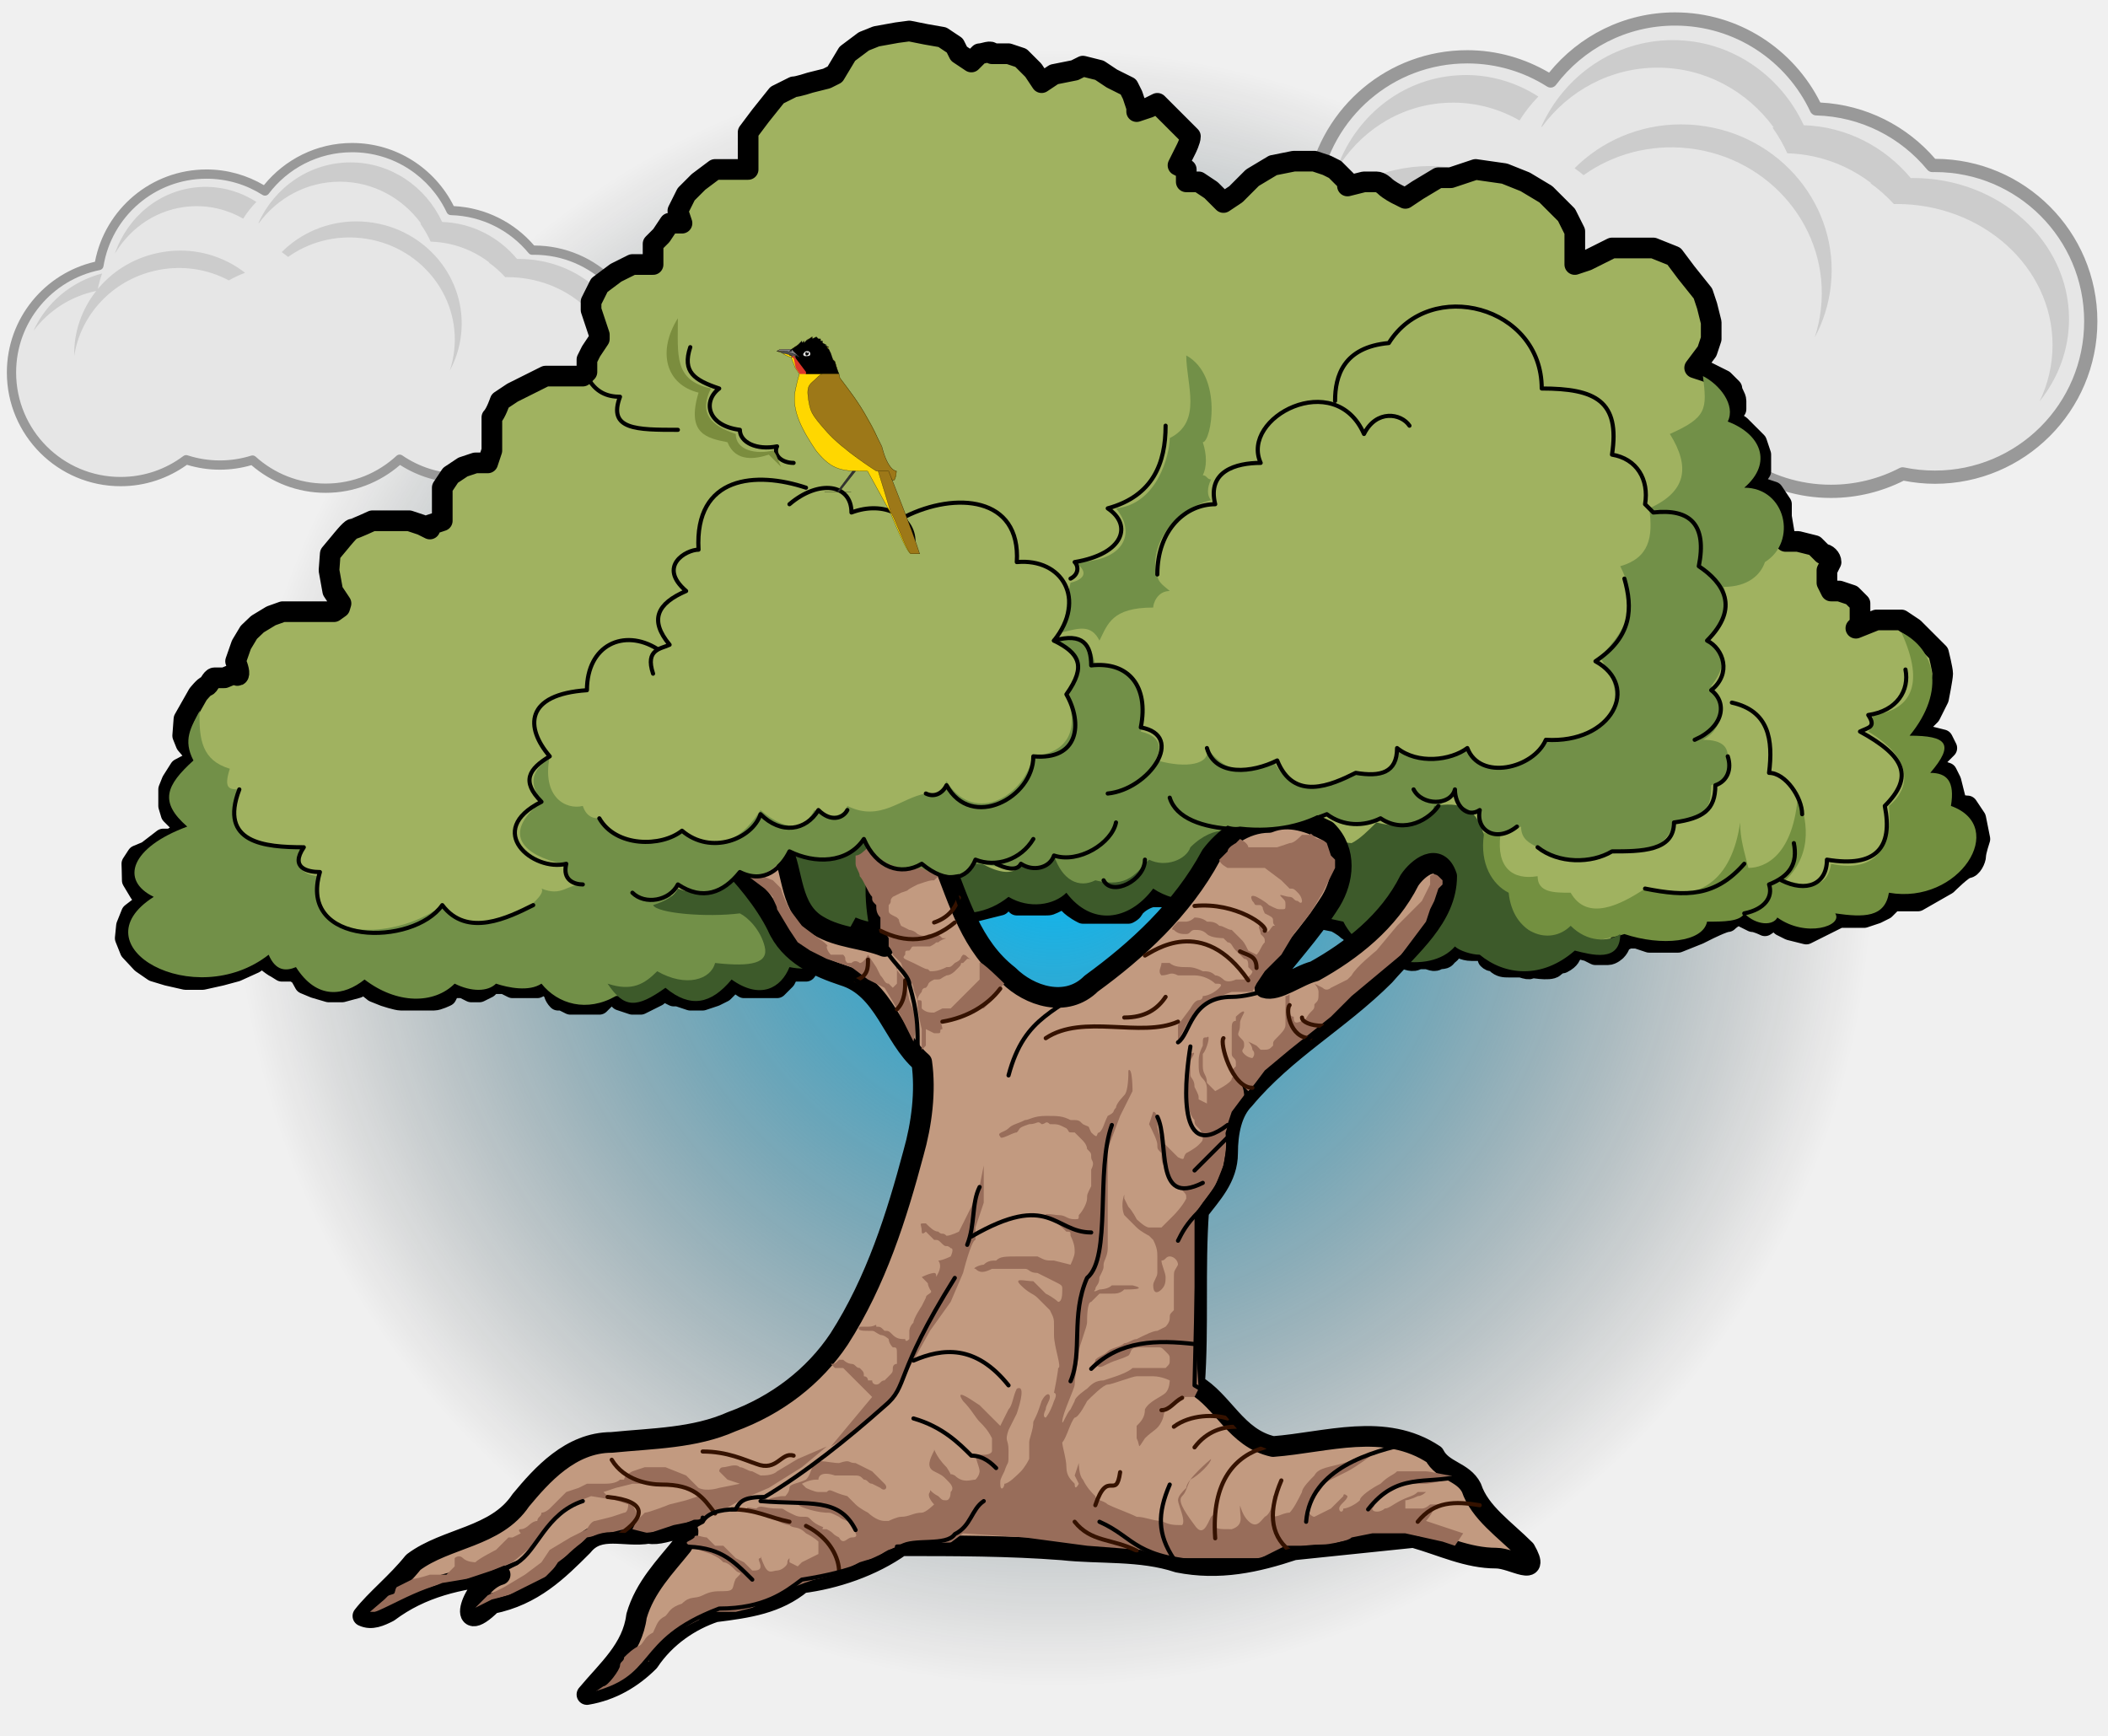
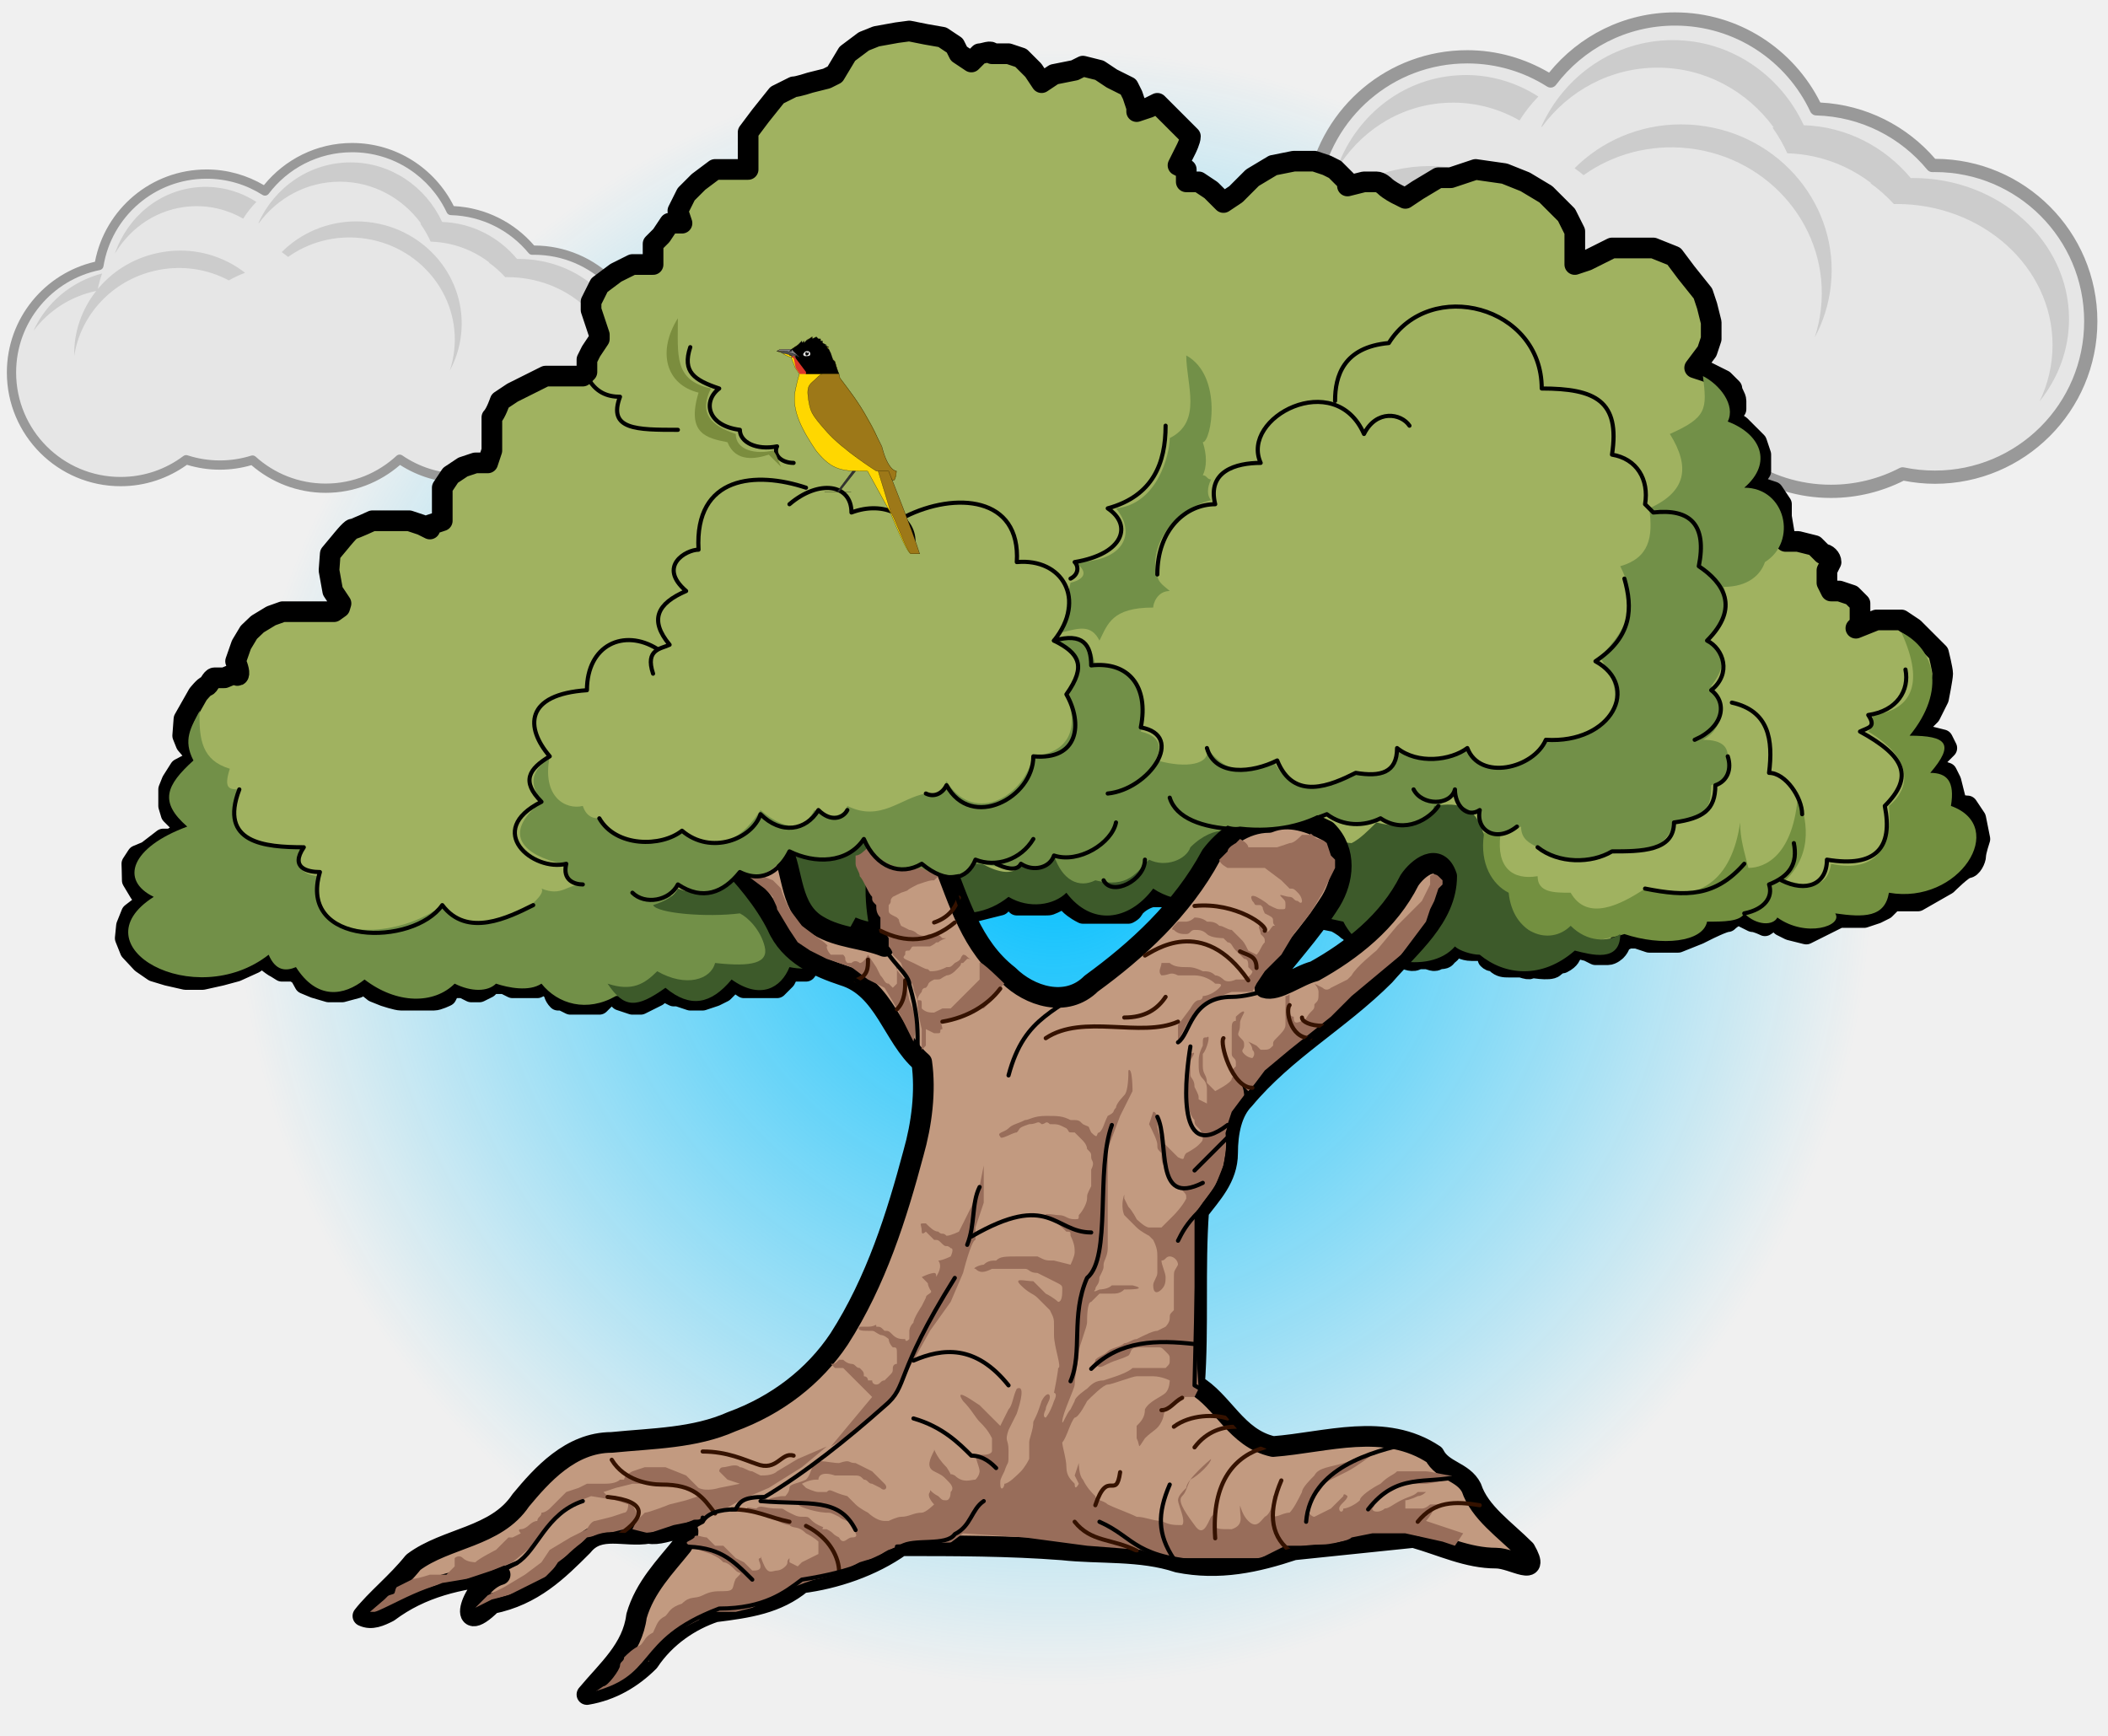
<svg xmlns="http://www.w3.org/2000/svg" xmlns:xlink="http://www.w3.org/1999/xlink" viewBox="-5 25 510 420">
  <style>
        path {
            stroke-linejoin: round;
            stroke-linecap: round;
            stroke-dasharray: none;
        }

        #treeTop {
             fill: #a0b260;
        }

        #trunk {
            fill: #c29a80;
        }
        @media screen and (max-width: 450px) {
            #sky {
                display: none;
            }
        }
        @media screen and (max-width: 400px) {
            #bird {
                display: none;
            }
        }
        @media screen and (max-width: 350px) {
            #barkDetails {
                display: none;
            }
        }
        @media screen and (max-width: 300px) {
            #leaves {
                display: none;
            }
        }
        @media screen and (max-width: 250px) {
            #branchesAndTrunkEffects {
                display: none;
            }
        }
        @media screen and (max-width: 200px) {
            #treeTopShadows {
                display: none;
            }
        }
        @media screen and (max-width: 150px) {
            #trunk {
                fill: #000;
            }
        }
        @media screen and (max-width: 100px) {
            #treeTop {
                fill: #000;
            }
        }
    </style>
  <radialGradient id="skye" cx="0.5" cy="0.5" r="1" fx="0.5" fy="0.45">
-     <stop stop-color="deepskyblue" offset="0" />
-     <stop stop-color="transparent" offset="0.4" />
-     <stop stop-color="transparent" offset="1" />
+     <stop stop-color="deepskyblue" offset="0" stop-opacity="1" />
+     <stop stop-color="deepskyblue" offset="0.4" stop-opacity="0" />
+     <stop stop-color="deepskyblue" offset="1" stop-opacity="0" />
  </radialGradient>
  <g id="sky">
    <rect width="500" height="500" fill="url(#skye)" />
    <g transform="translate(-150,-220) scale(0.4)" id="cloud">
      <path d="m 1375.673,624.001 c -30.735,0 -58.037,14.71 -75.25,37.469 -14.594,-9.268 -31.901,-14.625 -50.469,-14.625 -46.876,0 -85.768,34.216 -93.062,79.031 -43.073,8.707 -75.531,46.765 -75.531,92.406 0,52.073 42.24,94.281 94.312,94.281 21.236,0 40.832,-7.028 56.594,-18.875 9.168,2.973 18.936,4.594 29.094,4.594 9.833,0 19.338,-1.52 28.25,-4.312 16.72,15.104 38.881,24.312 63.188,24.312 24.68,0 47.163,-9.479 63.969,-25 15.139,10.36 33.459,16.406 53.188,16.406 15.658,0 30.411,-3.809 43.406,-10.562 6.274,1.315 12.773,2 19.438,2 52.072,0 94.281,-42.209 94.281,-94.281 0,-52.073 -42.209,-94.281 -94.281,-94.281 -0.511,0 -1.022,0.023 -1.531,0.031 -16.788,-20.342 -41.934,-33.528 -70.188,-34.281 -15.041,-32.094 -47.62,-54.312 -85.406,-54.312 z" fill="#e6e6e6" />
      <path d="m 1375.642,619.985 c -30.771,0 -58.169,14.271 -76.188,36.438 -14.565,-8.532 -31.45,-13.562 -49.531,-13.562 -47.894,0 -87.757,34.34 -96.437,79.75 -43.6,10.064 -76.125,49.079 -76.125,95.688 0,54.234 44.047,98.281 98.281,98.281 21.379,0 41.177,-6.893 57.312,-18.5 9.004,2.718 18.524,4.219 28.406,4.219 9.481,0 18.632,-1.397 27.312,-3.906 17.215,14.849 39.623,23.906 64.125,23.906 24.599,0 47.043,-9.142 64.281,-24.094 15.27,9.771 33.384,15.5 52.844,15.5 15.814,0 30.753,-3.79 44,-10.438 6.124,1.192 12.418,1.875 18.875,1.875 54.234,0 98.281,-44.047 98.281,-98.281 0,-54.171 -43.947,-98.179 -98.094,-98.281 -16.996,-19.749 -41.732,-32.652 -69.469,-34.063 -16.121,-32.276 -49.386,-54.531 -87.875,-54.531 z m 0,8 c 36.216,0 67.413,21.306 81.812,52.031 a 4,4 0 0 0 3.531,2.312 c 27.061,0.73 51.114,13.336 67.187,32.813 a 4,4 0 0 0 3.156,1.469 c 0.588,-0.009 1.078,-0.031 1.469,-0.031 49.911,0 90.281,40.37 90.281,90.281 0,49.911 -40.37,90.281 -90.281,90.281 -6.401,0 -12.648,-0.645 -18.656,-1.906 a 4,4 0 0 0 -2.656,0.344 c -12.438,6.46 -26.563,10.125 -41.563,10.125 -18.918,0 -36.434,-5.82 -50.937,-15.75 a 4,4 0 0 0 -4.969,0.375 c -16.101,14.874 -37.56,23.969 -61.219,23.969 -23.295,0 -44.485,-8.815 -60.5,-23.281 a 4,4 0 0 0 -3.875,-0.844 c -8.54,2.679 -17.63,4.125 -27.062,4.125 -9.739,0 -19.093,-1.557 -27.875,-4.406 a 4,4 0 0 0 -3.656,0.625 c -15.096,11.346 -33.835,18.062 -54.188,18.062 -49.911,0 -90.281,-40.37 -90.281,-90.281 0,-43.755 31.062,-80.174 72.312,-88.5 a 4,4 0 0 0 3.156,-3.25 c 6.985,-42.909 44.165,-75.687 89.094,-75.687 17.796,0 34.339,5.127 48.313,14 a 4,4 0 0 0 5.344,-0.969 c 16.486,-21.809 42.597,-35.906 72.062,-35.906 z" id="path5039" fill="#999" />
      <path d="m 1374.329,636.766 c -35.258,0 -65.632,21.442 -79.562,52.312 0.107,0.07 0.205,0.149 0.312,0.219 16.009,-21.79 41.405,-35.875 70,-35.875 28.683,0 54.152,14.184 70.156,36.094 -0.219,0.039 -0.438,0.084 -0.656,0.125 3.463,4.859 6.467,10.076 8.969,15.594 5.421,0.151 10.733,0.803 15.875,1.906 0.157,0.032 0.312,0.061 0.469,0.094 12.648,2.788 24.298,8.326 34.344,16 -0.134,0.034 -0.273,0.06 -0.406,0.094 5.196,3.728 9.935,7.974 14.156,12.594 0.51,-0.007 1.019,-0.031 1.531,-0.031 52.164,0 94.438,38.201 94.438,85.312 0,12.126 -2.794,23.649 -7.844,34.094 11.194,-14.02 17.812,-31.208 17.812,-49.812 0,-47.112 -42.273,-85.312 -94.437,-85.312 -0.426,0 -0.857,0.026 -1.281,0.031 -15.792,-18.911 -38.852,-31.105 -64.719,-31.969 -14.102,-30.408 -44.229,-51.469 -79.156,-51.469 z m -123.938,21.125 c -2.21,-0.036 -4.414,0.038 -6.656,0.188 -34.258,2.277 -62.254,25.821 -73.063,57.594 13.681,-23.059 37.392,-39.05 65.313,-40.906 16.436,-1.092 32.103,2.861 45.594,10.594 3.277,-5.24 7.114,-10.086 11.375,-14.469 -12.492,-8.032 -27.094,-12.748 -42.562,-13 z m 128.625,29.844 c -24.869,0.066 -47.757,10.099 -64.156,26.531 1.869,1.342 3.715,2.717 5.469,4.188 17.623,-12.541 39.981,-18.892 63.5,-16.25 49.606,5.573 85.433,49.041 80.031,97.125 -0.672,5.979 -1.932,11.774 -3.75,17.281 5.097,-9.403 8.458,-19.901 9.719,-31.125 5.402,-48.084 -30.425,-91.583 -80.031,-97.156 -3.62,-0.407 -7.229,-0.603 -10.781,-0.594 z m -151.938,25.219 c -6.932,0.005 -13.973,0.799 -21.031,2.438 -20.465,4.75 -37.743,15.896 -50.062,30.719 0.863,-4.601 2.119,-9.052 3.687,-13.375 -26.664,6.956 -48.436,25.436 -59.312,49.594 12.852,-17.277 31.994,-29.865 54.219,-34.5 -12.477,15.784 -19.475,35.483 -19,56 5.42,-34.771 32.129,-64.74 69.469,-73.406 22.698,-5.268 45.308,-1.736 64.094,8.312 4.414,-2.546 9.125,-4.739 14.031,-6.562 -15.57,-12.217 -35.298,-19.233 -56.094,-19.219 z" fill="#ccc" />
    </g>
    <use xlink:href="#cloud" transform="translate(-200, 40) scale(0.7)" />
  </g>
  <path id="treeTop" d="M193,256,190,260,186,260,185,262,183,264,180,264,177,264,175,264,172,262,171,264,170,265,168,266,165,267,162,267,159,266,158,266,156,265,155,265,154,266,152,267,150,268,148,268,145,267,144,266,142,266,140,268,138,268,135,268,133,268,131,267h-1c-1-1-1-2-1-2l-1-1-1-1-2,1h-2-2-2l-2-1h-1-2l-1,1-2,1h-2l-2-1h-1-2l-1,2s-2,1-3,1h-2-3-3c-1,0-4-1-4-1l-2.5-1-2.5-2-1.5,1-3.7,1h-3.3l-3.4-1-2.4-1-1.1-2-1.5-1h-2.9l-1.6-1c-0.2,0-1.5-1-1.5-1l-1-2-2.5,2-4.4,2-3.7,1-4.5,1h-4.1l-4.4-1-3.3-1-2.9-2-2.8-3-1.2-3,0.3-3,1.2-3,2.6-2,2.1-1-2.7-2s-1.8-3-1.8-3c0-1-0.1-4-0.1-4l1.3-2,2.4-1,3.9-3h1.9l3.1-2h0.5l-1.6-2-2-2-0.6-2v-4l0.8-2,1.9-3,1.9-1,2-1-0.7-2-1.7-2-0.8-2,0.3-4,1.7-3,1.7-3s1.6-2,2.1-2,1.2-2,1.9-2h2.4l2.4-1s1,1,1.1,0-0.8-3-0.8-3l1.4-4,1.8-3,2.1-2,3.3-2,2.8-1h2.3,2,1.8,2.5,2.6,1.2l1.4-1,0.3-1-2-3-0.9-5,0.3-4,2.5-3s2.4-3,2.9-3,4.8-2,4.8-2h4.9,4l3,1,2,1v-1l3-1v-4-4l2-3,3-2,3-1h3l1-3v-5-3c1-1,2-4,2-4l3-2,4-2,4-2h3,3,3l1-1v-3l1-2,2-3v-1l-1-3-1-3v-2l2-4,4-3,4-2h3,2v-3-2l2-2,2-3h3l-1-3,2-4,3-3,4-3h6,2v-3-6l3-4,4-5s4-2,4-2c1,0,4-1,4-1l4-1,2-1,3-5,4-3,3-1.2,5-0.9,3-0.4,4,0.8,4,0.7,3,2,1,2,3,2s2-2,2-2c1,0,3-1,3,0h4l3,1,3,3,2,3,3-2,5-1,2-1,4,1,3,2,4,2,1,2,1,3v1l3-1s2-1,2-1l3,3,3,3,2,2c0,1-1,3-1,3l-1,2-1,2,2,1v3h3l3,2,1,1,2,2,3-2,4-4,5-3,5-1h5l3,1,2,1,3,3v1l4-1h3c1,0,2,1,2,1,1,1,3,2,3,2l2,1,3-2,5-3h3l6-2,7,1,5,2,5,3,5,5,2,4v5,3l3-1,2-1,4-2h4,6l5,2,3,4,4,5,1,3,1,4v4l-1,3-3,4,3,1,4,2,2,2c0,1,1,2,1,3v2l-2,2,3,2,2,2,2,2,1,3v4l-2,3-1,1h3l3,1,2,3v3l1,6h3s4,1,4,1l2,2c1,0,2,1,2,2,0,0-1,2-1,2v3l1,2h2l3,1,2,2v3,2l-1,1,5-2h6s3,2,3,2l3,3,3,3s1,4,1,5-1,6-1,6l-2,4-3,3-2,2h4l4,1,1,2-2,2-1,3,3,1,1,2,1,4v1c1,1,3,1,3,1l2,3,1,5s-1,3-1,4-1,3-2,3-5,4-5,4l-7,4h-4-2l-2,2-2,1-3,1h-3-3l-2,1-2,1-4,2-4-1-2-1-1-2-3,2s-2-1-3-1l-2-1-1-1s-2,1-3,2c-1,0-5,2-5,2l-2,1-5,2h-4-3l-3-1h-2l-2,1s0,1-1,2c0,0-1,1-2,1h-3s-2-1-2-1c-1,0-2-1-3,0,0,0-1,1-1,1s0,1-2,2c-1,0-2,1-2,1-1,1-6,0-6,0s1,1-2,0h-3c-1,0-2,0-3-1s-1,0-2-1c0-1,0-2-2-2h-2c-2,0-3-1-4-1-1,1-1,2-2,2,0,1-1,1-2,1-1,1-2,0-3,0h-2c-1,1-3,0-3,0l-3-1h-2l-1-1c-1,0-3-2-3-2l-2-1c-2,0-2-2-3-2-1-1-3-2-3-2l-15-3h-6c-1-1-1-2-5-2-3,1-8,0-8,0h-4c-1,0-2,0-3-1h-3c-1,0-3,1-4,2-1,0,0,1-2,2h-5-3-3c-2-1-3-2-3-2l-2-2s0,1-1,1c-2,1-2,1-3,1h-4-3l-2-2-2,2-4,1-4,1h-4-7c-1,1-5,1-5,1l-4,1h-3-3l-1-1c-1,0-1-1-1,1,0,1,0,0-1,2s-2,2-3,3c-1,2-2,3-2,3z" stroke="#000" stroke-width="5" />
  <g id="treeTopShadows">
    <path fill="#739040" d="M353,226v7c0,1,1,3,2,4,1,2,3,3,4,5s1,4,2,6c3,1,5,3,7,4,3,0,5-1,7-1s3,1,5,2c3-1,5-1,8-2,9,3,19,2,20-3,4,0,8,0,9-2,3,3,7,3,8,1,7,5,16,2,14-1,7,1,12,1,13-5,17,3,29-16,15-21,1-6-1-8-5-8,6-7,4-9-5-9,9-11,6-21-2-25,6,13,2,19-7,20,0,2,0,3-1,4,10,6,11,13,5,18,1,12-5,16-14,14-1,7-7,5-11,4,7-7,5-15,3-21-1,15-8,18-12,18-1-4-2-7-2-11-2,14-10,20-23,16-6,4-14,8-18,1-4,0-8,0-8-4-6,1-10-2-9-10-2,0-3,0-5-1z" />
    <path fill="#729048" d="M43.3,197c-0.2,7,0.6,12,7.3,14-1.6,5,0,5,2.3,5-5.3,13,6.7,14,15.2,14-2.7,5,0.9,7,4.5,7-3.7,17,19.4,15,29.4,7,10,11,26-2,24-4,5,2,6-1,10-1s8,1,12,1c9,2,18,3,27,4,3,5,6,9,8,13-3,1-6,2-9,3-3,2-6,3-8,4-4,0-8-1-11-1-1,1-3,1-4,2-2,0-5,1-7,1-7,4-14,2-18-3-3,2-8,1-11,0-2,2-6,2-10,0-5,5-14,5-21.8-1-5,4-11.5,5-16.6-3-2.4,1-4.9,1-6.6-3-17.9,14-46.7-2-27.8-14-8.3-4-5.5-12,8.1-17-6.9-6-5.1-10,1.5-16-2.6-5-0.6-8,1.5-12z" />
    <path fill="#729048" d="M249,233,252,238,258,240,263,240l6-1s6-3,6-3c3-2,6-3,9-5,2-1,3-2,5-4,9-2,18-3,27-5,4,3,8,3,13,1,5,3,13,1,15-4,0,0,3-2,3-2,0,3,3,5,6,4,0,6,4,7,10,4,0,3,2,4,4,5,6,4,12,4,18,1,6,1,13,0,15-7,8-1,9-4,9-9,3-1,5-3,4-7,0-2-1-4-6-4,4-2,6-7,2-13,3-4,4-7-1-11,4-3,6-8,4-13,6,0,9-3,10-6,8-5,5-18-5-18,7-6,4-13-4-16,2-4-2-9-6-11,1,8,1,10-8,14,5,8,4,14-5,18,1,7,0,12-7,14,4,8,3,14-5,22,8,11,3,20-13,20-4,7-14,10-19,2-6,4-10,4-17,0,0,6-4,7-10,6-9,4-15,6-20-3-8,4-12,2-16-3,1,4-5,5-12,3l-11,3-8,10z" />
    <path fill="#3d5a2a" d="M142,263c6,2,9,0,12-3,7,4,13,2,14-2,9,1,13,0,12-4s-4-7-6-8c-8,1-20,0-21-2,3-1,5-2,6-4,8,3,13,0,15-4,7,3,10-2,12-5,7,3,15,3,18-3,4,7,9,8,14,6,6,4,11,4,13-1,3,2,9,5,11,1,5,3,7,0,8-2,2,6,6,8,10,6,8,2,10-2,13-5,4,2,9,0,10-3,3-3,6-4,8-4,11,1,21,2,31,3,2-1,4-3,6-5,8,2,13,0,14-4,6-1,10,0,12,7-1,7,2,12,6,14,1,10,10,13,15,8,4,4,9,4,12,2,0,7-7,5-11,4-8,7-17,6-23,1-2,0-5-1-6-2-6,7-22,4-27-6-9-2-19-4-28-6-5,1-12,2-18-2-6,8-15,9-21,1-3,3-9,4-14,1-5,4-11,5-19,3-6,2-11,5-18,2-4,7-6,14-16,12-2,5-7,8-14,3-5,6-10,7-16,2-7,5-10,5-14-1z" />
  </g>
  <path id="trunk" d="M82.8,416c3.1-4,8.2-8,12.2-13,8-6,20-6,26-15,5-6,12-14,22-14,10-1,20-1,29-5,11-4,20-11,26-20,9-14,14-30,18-45,2-7,3-15,2-22-7-6-9-18-19-21-6-2-13-5-16-12-3-6-8-12-13-17-2-1,5-1,7-4,4-1,6-3,7,2,3,6,2,15,9,19,5,3,11,3,16,5-2-7-3-15-1-22,5-4,12-6,15,1,4,10,7,21,16,28,5,5,14,8,20,2,11-8,22-18,29-31,3-4,8-8,14-8,5-2,10,0,14,2,5,5,4,12,1,17-5,8-11,14-16,21,3,1,8-3,12-4,9-5,18-12,23-22,2-3,7-7,9-1,0,10-9,17-15,24-11,11-24,18-34,30-3,3-4,8-4,13,0,6-4,10-7,14-1,14,0,28-1,42,7,4,10,13,19,15,13-1,27-6,39,2,2,4,7,4,9,8,2,6,8,10,13,15,4,7-3,2-7,2-7,0-13-3-20-5-10,1-19,2-29,3-9,3-18,5-28,3-9-3-19-2-28-3-13-1-26-1-39-1-7,5-16,8-24,9-6,5-13,6-21,7-6,2-12,6-16,12-4,4-9,7-15,8,5-6,11-11,12-19,2-7,7-12,11-17,5-8-4-2-8-3-6,1-12-2-16,3-6,6-12,12-22,14-9,9-5-5,2-7-10,1-19,3-27,9-2,1-4.1,2-6.2,1z" stroke="#000" stroke-width="5" />
  <g id="branchesAndTrunkEffects" fill="#986d5a">
    <path fill="#986d5a" d="M196,375,206,363,205,362,202,359,200,357,199,356,197,356l-1-1c1,0,1,0,2-1h1c1,1,2,1,2,1,1,0,1,1,2,1,1,1,1,1,1,2,1,0,1,1,1,1h1c0,1,1,1,1,1,1,0,1-1,2-1,0,0,1-1,1-1,1-1,1-1,1-2,0,0,0-1,1-1v-2c0-2,0-2-1-2-1-1-1-2-1-2s-1-1-2-1c-2-1-1-1-3-1-1,0-3,0-2-1h2c2,0,2-1,2,0,1,0,1,0,2,1,1,0,1,0,2,1s2,1,3,1c0,0,0,1,1,0v-2s0-1,1-2c0-1,2-4,2-4s1-2,1-2c0-1,2-1,1-2-1-2,0-1-1-2l-1-1c2-1,3-1,3-1,1,0,0,2,1,0s0-3,0-3c1,0,3-1,3-1s1-2,0-2c-1-1-1,0-2-1s-1-1-2-1l-2-2s-1,1-1,0c0-2-1-2,1-2,1,1,2,2,3,2,1,1,1,0,2,1,1,0,3-1,3-1l2-4,1-2,2-5,1-5v3,6l-2,6v3c-1,0-3,8-3,8l-3,7-5,7-5,9-5,9-9,7z" />
    <path d="M218,279,219,278,219,274,221,275h1c1,0,0-1,1-1,0-1-1-2,1-2s2-1,3-1c2,0,2,0,3-1,2-1,1-1,3-1,1-1,1-1,2-2s1-1,2-3c1-1,1-1,1-1s-6-6-6-5v1,3c-1,1-1,1-2,2s-1,1-2,2-3,3-3,3h-2c-2,1-2,1-2,1-1,0-2,0-3-1v-1c0-1,0-1-1-1,0-1,1-2,1-2s0-1,1-1c1-1,0-1,2-2,2,0,1,0,3-1,1,0,2-1,2-1l1-1c1-1,0-1,1-1l1-1h1c-1,0-1-1-2-1-1,1,0,1-2,2-1,1-1,1-2,1-2,1-3,1-4,1-1-1,0,0-2-1l-2-1c-2-1-3-1-2-2,0-1,0-1,1-1,1-1,0-1,2-1h3c2-1,1-1,2-1,1-1,3-1,1-1-1-1-1-1-3-1-1,0-1,1-3,0-1-1-2-1-2-1l-2-1c-1-2,0-1-1-2-2-1-2-1-2-2v-1c1-1,0-1,1-2l2-1c3-1,0,0,4-2,3-1,3-1,4-1l1-1c1-1,1-2,1-2l-1-2s-2-1-4-2c-2,0-2,2-4,1h-4s-2-1-3-1c-1-1-1-1-2-1-1,1-2,2-3,2v2c0,1,1,2,1,3,1,1,2,4,3,5,0,1,0,1,1,2,0,1,0,2,1,3v3c1,0,2,2,2,2v2c1,1,1,2,1,2l2,2,1,3s2,2,2,3,1,2,1,4,1,6,1,6v5z" />
    <path d="M216,277,217,272,215,267,214,262s-3-3-2-3v4l-1,1-1-1c-1,0-1-1-2-2,0,0-1-2-1-2l-2-3s-1,2-2,2c0,0-1-1-2,0h-1c-1-1,0-1-1-2h-3s-1-1-1-2c1,0-2-2-2-2l-4-3-3-4s-2-4-2-5l-2-2-5-2-1,1,4,3,2,2c0,1,1,2,1,3,0,0,3,5,3,5l2,3,3,2,4,2,6,2,4,3,4,2,3,5,2,4z" />
    <path d="M138,435,142,434,147,431s4-4,5-4c0-1,3-4,3-4l3-3,6-3s2-2,2-2h3,4l4-1,4-2,6-3s5-2,6-2c0,0,4-1,4-1l6-3s3-1,4-1c1-1,3-2,3-2l3-1h11l4-3,15,1,15,2,13,1,6,2h7,9,7l6-3h6,5c1-1,4-1,5-2,0,0,5-1,5-1h8l9,2,3,1,2-3-6-2s-3-1-3-1c1-1,2-3,2-3l3-1h-4s-1,1-2,1h-4v-2c1,0,3-1,3-1,1,0,2-1,2-1h-2c-1,1-2,1-4,2s-3,2-4,2c-1,1-3,1-3,0,1-1,0-1,1-2s2-1,3-2c1,0,3-2,4-2h5c1,0,5-1,5-1s2-1,1-1-5-1-6-1h-7c-1,1-2,1-4,3-2,1-5,3-5,4-1,1-3,2-4,2,0,1-1,1-1,0s2-2,2-3c0,0-1-1-1,0-1,1-2,2-3,3-2,1-4,2-4,2-1,0-2-2-2-2,1-1,2-3,3-4s1-2,3-3,2-1,4-2,6-4,6-4l-7,2c-3,1-6,1-7,3-1,1-3,3-3,4-1,2-2,4-3,5-2,0-4,2-4,0,0-1,1-5,0-4,0,0,0,4-2,5-1,1-2,3-4,1s-2-5-2-3,1,4-2,5c-3,0-4,0-4-1-1-1,1-4-1-2-1,2-2,5-4,2-3-4-4-6-3-7s1-2,2-4c2-1,5-4,5-5,0,0-6,5-6,7-1,1-2,2-2,3s2,5,1,6c-2,0-3,0-5-1-2,0-4-1-6-1-2-1-5-2-7-3-1-1-3-1-3-2-1-1-2-2-3-4-1-1-1-4-1-4l-1,3,1,2s-1,2-1,0c-1-1-2-2-2-4s-1-5-1-6c1-1,2-5,3-6,1,0,3-4,3-4,1-1,4-4,5-4s6-2,7-2h4c2,0,4,1,4,1s0,2-1,3-4,2-5,4c0,2-1,3-2,4v3c1,2,0,3,2,0,2-2,3-2,4-4s0-2,2-4c2-1,3-2,4-2h2l1-2-1-15v-14-13l2-3,3-4,2-5,1-6v-4s1-3,1-3l3-4s0-2-1-3c0-1-2-2-2-1s-4,3-4,3l-2-2c0-2-1-2-1-4v-3c1-1,2-5,1-4-1,0-1,0-1,2-1,2-1,3-1,4,0,2,0,3,1,4s1,2,1,3v3l-2-1c0-1,0-1-1-3,0-2-1-2-1-3v-3c0-1,2-3,0-2-1,1-1,4-1,5v3,4c1,2,1,3,2,4,0,1,0,1,1,2s1,2,1,2c0,1,0,1-1,2s-3,2-3,2c-1,1,0,2-2,1l-3-3-1-1c-1-3-1-3-1-4s0-3-1-3l-1,3c1,2,2,4,2,5s0,1,1,2c0,2,0,2,1,4,1,1,1,2,1,3,1,0,1,0,2,1,1,0,1,0,1,1,1,1,1,1,1,2-1,2-3,4-3,4l-2,2s-1,1-1,1h-3c-1,0-3-2-3-2s-1-2-2-3c0,0-1-2-1-2v-1c-1,3,0,5,0,5l1,1,2,2c1,1,3,2,3,2l1,1c1,2,1,3,1,4v4c0,1-1,2-1,3,0,2,1,2,2,1s1-2,1-3-1-3-1-4c1,0,1-1,2-1s2,1,2,2c-1,2-1,1-1,4v7c-1,1-1,1-1,2s-1,2-1,2l-2,1c-1,0-3,1-5,2-1,0-2,1-3,1-1,1-3,1-4,2s-2,1-3,2c0,1-1,1,0,1,1,1,1,1,3,0s3-1,5-2c1-1,0-2,3-2h4c1,0,1,0,2,1s1,1,1,2,0,1-1,2h-4-4c-1,1-4,2-4,2l-3,1c-2,0-3,1-4,2,0,0-3,2-3,3l-1,2c-1,1-2,4-2,3,0-2,3-8,3-9,0-2,1-6,1-8,0-1,2-6,2-7s0-5,1-5c1-1,1-1,2-2h3c1,0,2,0,3-1,1,0,6,0,2-1h-5c-1,1-3,1-3,1s-2,1-1,0c0-1,1-1,1-3,1-2,1-2,1-3s1-2,1-4v-3-4-12-5l3-8,3-6s0-6-1-5c0,1,0,5-1,6,0,0-2,2-2,3-1,1,0,1-2,2-1,2-1,3-2,4-1,0,0,2-2,0-1-2,0-1-2-2-1-1-1-1-3-1-2-1-3-1-6-1s-4,1-5,1c-2,1-3,1-4,2s-3,1-2,2c0,1,3-1,4-1,1-1,0-1,3-2,2,0,2-1,3,0,1,0,1-1,2,0,2,0,2,0,4,1,1,1,0,1,2,1l2,2s1,1,1,2c1,1,1,1,1,2s1,1,0,3v4c-1,2-1,2-1,3s-1,3-2,4c0,1,0,1-1,1-2,0-2-1-4-1-1,0-5-1-2,1,2,1,3,2,4,3,1,0,1,0,1,1,1,2,1,3,1,4s-1,3-1,3l-4-1c-2,0-2,0-4-1h-4c-4,0-5,0-6,1-1,0-2,0-3,1-1,0-3,1-2,1,1,1,2,1,4,0h5,3c1,0,1,1,3,1,2,1,2,1,4,2s2,1,2,2,0,3-1,3c0,0-1-1-3-2l-3-3c-2,0-5-1-3,1s3,2,4,3l3,3c1,2,1,2,1,4v2c0,3,2,8,1,8,0,1-1,6-1,6s1,0,0,2c-1,3-2,4-2,4s-1,0,0-2c0-1,1-2,1-3s-1-1-2,1c-1,3-1,3-2,5,0,2-1,4-1,5v4c-1,2-2,3-2,3-1,1-3,3-4,3,0,1-1,2-1,0,0-1,0-1,1-3,1-3,1-1,1-5,0-3-1-2,0-5,1-2,1-2,2-4,1-3,2-7,0-6-1,2-1,4-2,5-1,2-2,4-2,4l-2-2-3-3c-3-2-6-4-4-1,2,2,3,4,4,5s2,2,3,4v3c0,1-2,1-2,1h-2c0,1,1,3,1,4,0,0,0,1-1,2-1,0-3,1-5-1-2-1,0,1-2-2-3-3-3-5-3-4-1,2-2,4,0,5s2,1,3,2,2,2,1,3c0,2-1,2-1,2-1,0-1,0-2-1-2-1-2-2-2-1-1,1,1,3,1,3s-2,2-3,2c-2,0-3,1-5,1-1,0-3,1-3,1h-1c-2,0-4-2-4-2s-2-1-3-2l-2-2c-4-1-4-2-5-1h-2c-1,0-3-1-3-1l-1-1c2-1,3-1,4-1,0-1,1-2,4-1h4c2,0,2,0,3,1,1,0,1,1,2,1,2,1,2,1,2,1,1,1,2,0,1-1l-3-3c-2-1-2-1-4-2-2,0-1-1-4,0-2,0-5-1-6,0-1,2-1,3-2,4-2,1-4,1-4,2s-1,2-1,2h-1s-6,1-1,1l5,1c1,0-1,0,2,1s5,1,5,1c1,0,1,0,3,1,1,1,3,1,3,2,1,2,2,3,0,3-1,0-2,2-3,0-2-1-1-1-3-2h-1c0-1,1,0-1-1s-2-2-3-2c-2,0-2,0-4-1s-1-1-3-1c-3,0-4-1-5,0-1,0-4-1-1,1,3,1,3,0,4,1,2,1,4,2,5,2,1,1,2,0,4,2,2,1,3,2,3,2v3l-4,2-1,1-2-1v-1c-1,1,0,1-1,2s-2,1-2,1c-1,0-2,1-3-1s-1-3-1-2c-1,0,0,1,0,2s-1,1-2,1l-2-2-2-1-3-3h-2l-2-2c-1,0-3-1-3,0-1,1-3,1-1,2s2,1,5,2c2,1,2,1,3,2,1,0,2,1,3,2s2,0,0,2c-1,2,0,3-3,3-2,0-3,0-5,1s-3,0-5,2c-3,1-3,2-4,3-2,1-2,2-3,4-2,1-2,2-3,3-2,1-3,2-4,3,0,1-1,1-1,2s-3,5-4,5c0,0-3,2-3,2z" />
    <path d="M84.5,415,88,412,91,409s4-2,4-2c1,0,4-1,4-1h4s2-2,2-2v-2s1-1,2,0,3,1,3,1c1-1,5-3,5-3l3-3h1l2-1s-1-1,0-1,2-1,2-1,1-1,2-1c0-1,1-1,1-2,1,0,2-1,2-1,1-1,2-2,2-2l1-1,1-1,3-1,2-1h2,2c1,0,3,0,4-1h1c0-1,2-2,2-2l3-1h5l5,2,3,3c2,1,5,0,5,0l5-1-3-1-2-2s0-1,1-1,3-1,4,0c1,0,2,1,3,1l2,1c1,0,3,0,4-1,0,0,5-3,5-3l7-3-6,5-8,5-7,3-5,3-6,2-5,1-6,2-4-1,1-2s2-2,2-2c1,0,6-2,6-2l4-1,3-1-2-1-4-2h-5-5l-4,1-3,1,1,1h2l4,2,1,2v2l-3,2-4,1-5,1-3,3-4,3-2,3-4,2-6,3-4,1-4,2,3-3,4-2,5-3,4-3,2-3,5-3,4-2s1-2,2-2c0,0,4-1,4-1l3-1c1,0,1-2,1-2l-3-1-6-1-5,2-4,4-4,5-6,5-5,2-6,2-6,1-5,2-4,2-6,3z" />
    <path d="M297,289,295,287,294,286,293,284l1-1v-1c0-1-1-1-1-2v-2-2-2c0-1,0-2,1-2v-1s2-2,2-1c-1,2-1,2-1,3,0,2-1,2,0,3s1,1,1,2-1,1,0,2,2,1,2,1,1-1,0-2c0-1-1-2-1-2l2,1,1,1c2,0,2,0,3-1,0-1,0-1,1-2s2-2,2-3v-2-3-2c1,0,1-1,1,0v3c0,1,0,2,1,2,0,1,0,2,2,1,1,0,1-1,2-2s1-1,1-2c1-1,1-1,1-3,0-1-1-2-1-2l2,1c1,1,2,0,2,0l4-2,1-1c1-2,6-6,6-6l5-6,6-6,2-4v-2c1-1,2,0,2,0l1,1v1l-1,1-1,3-1,2-1,3-3,4-3,4-6,5-6,5-5,5-5,4-5,4-6,5-3,4z" />
    <path d="M280,277,282,273s2-3,2-3c1,0,3-2,3-2,0-1,6-3,6-3h5l1-2,2-3,4-4,3-5,4-5,3-5,2-4,1-2v-2l-1-1-1-3s-1-1-2-1-2-2-2-1h-2c-1,1-2,2-3,2,0,0-3,1-3,1h-3-4c0-1-2-2-2-2l-1,1s-2,1-2,2l-1,1-1,1c0,1,2,2,2,2h4,5s4,3,4,3l2,2c1,0,1,0,2,1s1,2,1,2,0,1-1,0c-1,0-1-1-2-1s-3-1-2,0,1,1,1,2,0,1-1,1-1,0-3-1c-1-1-3-2-3-2s-2-1-1,1c1,1,0,1,2,1,1,1,0,0,1,2,2,1,2,1,2,2s1,1,0,1c-1,1-1,2-2,1l-1-1c-1,0,0,1,0,2,1,1,1,1,1,2-1,1-1,2-2,3l-2-1c-1-2-1-2-2-3l-2-2c-1,0-2-1-3-1-1-1-2-1-3-1,0,0-1-1-3-1-1,1-2,1-2,1h-2c-1,1-2,2-1,2,1,1,2,1,3,1s1-1,2-1,2,0,3,1,4,1,4,1l1,1c1,0,1,1,2,2l2,2c1,0,1,1,1,2l1,1c0,1-2,2-2,2h-2s-2,1-3,0c0,0-1-1-2-1-1-1-2-1-3-1-2-1-3-1-4-1s-3,0-4-1h-2c0,1-1,2,0,3,2,0,2-1,4,0h4c2,0,4,1,5,2,1,0,2,0,1,1-2,2-4,2-4,2,0,1-1,1-1,1-1,0-2,2-2,2l-3,4v2z" />
  </g>
  <g id="barkDetails" fill="none" transform="translate(-13,-42.8)" stroke="#351200">
    <path d="M221,293c6,3,12,3,18-2" stroke-width="1" />
    <path d="M314,293c1-1-7-7-17-6" stroke-width="1" />
    <path d="M198,281c8,17,16,11,24,17" stroke="#000" />
    <path d="M215,305c3-1,3-3,3-5" stroke-width="1" />
    <path d="M186,278c7,7,11,17,14,20,4,4,12,4,18,9s8,14,12,17" stroke="#000" />
    <path d="M225,312c2-2,2-5,2-7" stroke-width="1" />
    <path d="M220,292c1,7,8,11,8,14,2,7,2,10,2,14,0,5,2,10,1,12-1,16-2,17-5,25-2,7-5,15-8,22-3,9-9,16-15,23-6,5-13,8-21,10-6,3-12,4-18,4-5,0-12,2-15,2-10,4-14,14-20,17-9,8-23,6-26,18-6.7,2-7.5,4-7,6,4,0,13-7,22-8,6-1,10-3,15-5" stroke="#000" />
    <path d="M155,430c10,1,9,5,3,9" stroke-width="1" />
    <path d="M149,431c-9,3-11,12-16,15-4,2-8,4-9,6-2,2-3,5-2,7,4-5,12-4,18-9,6-6,10-11,16-11,11,1,15-1,20-3,1,0,2,0,2-1" stroke="#000" />
    <path d="M156,421c3,5,9,6,12,6,8,0,10,3,13,7" stroke-width="1" />
    <path d="M185,433c6,0,9,2,14,3" stroke-width="1" />
    <path d="M203,437c6,3,8,8,8,11" stroke-width="1" />
    <path d="M239,377c-15,24-11,26-17,31-9,8-19,16-29,22-5,0-6,1-7,3-4,0-7,1-8,3-4,2-5,4-5,6-20,21-4,18-23,36,18-4,11-13,32-21,11,0,16-4,20-7,13-2,18-5,24-8,3-2,11,0,13-3,4-2,4-6,7-8" stroke="#000" />
    <path d="M234,291c3-1,5-3,6-6" stroke-width="1" />
    <path d="M239,283c3,11,9,18,15,23,5,3,9,4,13,3" stroke="#000" />
    <path d="M252,328c4-15,12-15,22-24,8-6,16-13,22-20" stroke="#000" />
    <path d="M293,320c3-2,3-11,13-11,11,0,34-13,40-23" stroke="#000" />
    <path d="M323,314c0,1,2,2,5,2" stroke-width="1" />
    <path d="M320,311c-1,1,0,8,5,8" stroke-width="1" />
    <path d="M358,286c-21,28-29,28-43,41-6,7-8,8-10,15,1,10-4,15-7,19-3,3-4,5-5,7" stroke="#000" />
    <path d="M302,440c-1-14,5-20,12-22" stroke-width="1" />
    <path d="M292,413c4-3,10-3,13-2" stroke-width="1" />
    <path d="M320,443c-5-4-5-10-2-17" stroke-width="1" />
    <path d="M297,418c3-4,7-5,10-5" stroke-width="1" />
    <path d="M283,443c-6-3-11-2-15-7" stroke-width="1" />
    <path d="M298,361,297,403c9,5,9,12,18,15,9-1,17-3,25-3,8,1,14,4,17,8,2,2,5,1,6,3,8,17,15,13,15,21-5-4-10,1-27-7-13-1-19,2-23,2-11,0-13,5-26,4-20-1-19-6-28-10" stroke="#000" />
    <path d="M225,442c39-2,44,2,62,2" stroke="#000" />
    <path d="M312,308c8-8,15-17,19-25" stroke="#000" />
    <path d="M267,402c3-7,0-16,4-25,6-5,2-26,6-37" stroke="#000" />
    <path d="M324,436c1-13,16-17,25-19" stroke="#000" />
    <path d="M339,433c7-9,14-6,22-8" stroke="#000" />
    <path d="M272,399c7-7,16-7,25-6" stroke="#000" />
    <path d="M192,431c12,1,19-1,23,7" stroke="#000" />
    <path d="M173,442c9,0,12,3,17,8" stroke="#000" />
    <path d="M229,397c7-3,15-4,23,6" stroke="#000" />
    <path d="M292,445c-4-6-4-11-1-18" stroke="#000" />
    <path d="M229,411c7,2,11,6,14,9,3,0,5,2,6,3" stroke="#000" />
    <path d="M245,355c-2,4-1,9-3,14" stroke="#000" />
    <path d="M243,367c19-11,20-1,29-1" stroke="#000" />
    <path d="M288,338c3,6-1,22,11,16" stroke="#000" />
    <path d="M297,351,305,343" stroke="#000" />
    <path d="M296,321c-1,6-4,29,9,19" stroke="#000" />
    <path d="M178,419c6,0,10,2,13,3,5,2,6-3,9-2" stroke-width="1" />
    <path d="M273,432c3-9,5-1,6-8" stroke-width="1" />
    <path d="M351,436c4-5,9-5,15-4" stroke-width="1" />
    <path d="M236,315c6-1,11-4,14-8" stroke-width="1" />
    <path d="M261,319c9-6,23,0,32-4" stroke-width="1" />
    <path d="M280,314c5,0,8-2,10-5" stroke-width="1" />
    <path d="M308,298c2,1,4,1,4,4" stroke-width="1" />
    <path d="M285,299c2-1,14-10,25,6" stroke-width="1" />
    <path d="M304,319c-1,1,2,12,7,12" stroke-width="1" />
    <path d="M289,409c2,0,3-2,5-3" stroke-width="1" />
  </g>
  <g id="leaves">
    <path fill="#729048" d="M128,208c-3,3-6,5-2,11-10,8-4,13,5,15,1,3,3,5,6,6,2,3,7,5,11,1,4,3,8,2,11-2,6,3,11,2,15-3,5,2,8,0,12-5,9,3,13,2,18-3,3,6,9,8,14,7,3,2,10,3,13-1,3,0,9,2,11,0,2,2,6,1,8-2,7,1,12-2,15-8,2-8,18-19,6-22,2-7,1-15-11-16-1-6-4-8-10-6,5,3,8,7,3,13,3,8,1,14-8,15-3,11-15,16-21,6-1,2-2,4-5,3-6,1-11,7-19,3-1,3-5,3-8,1-2,4-6,6-13,0-4,6-9,11-19,5-3,3-15,6-20-3-1,0-3,0-4-3-4,1-10-2-8-12z" />
    <path d="M52.9,216c-5,13,6.1,14,15.6,14-3.4,5,0.9,6,3.9,6-5.5,18,22.6,18,29.6,8,6,8,16,3,22,0" stroke="#000" fill="none" />
    <path d="M136,239c-2,0-5-1-4-5-8,2-20-8-6-15-5-5-3-8,2-11-6-7-6-15,9-16,0-11,9-15,17-10" stroke="#000" fill="none" />
    <path d="M153,188c-2-6,2-6,4-7-5-6-3-10,4-13-7-6,0-10,3-10-1-18,14-19,26-15" stroke="#000" fill="none" />
    <path d="M186,147c7-6,15-5,15,2,8-3,15,1,15,7" stroke="#000" fill="none" />
    <path fill="#729048" d="M252,178c1-4,1-8,2-12,4-1,4-3,1-5,12,0,15-7,10-13,10-1,13-13,13-17,8-4,4-13,4-20,9,5,6,21,4,21,1,3,1,6,0,8,1,0,1,1,2,1-1,2-1,4,0,5-11,3-15,13-13,18,0,2,2,3,3,4-3,0-4,3-4,4-10,0-11,4-13,8-2-4-5-3-9-2z" />
    <path d="M214,150c12-6,28-5,27,11,11-1,17,9,9,19,7-2,9,1,9,6,9-1,14,5,12,15,11,2,2,15-8,16" stroke="#000" fill="none" />
    <path d="M148,241c3,3,9,2,11-2,6,4,11,2,15-3,6,3,10-1,12-5,6,3,14,3,18-3,3,7,9,9,14,6,6,5,11,4,13-1,5,2,11,0,14-5" stroke="#000" fill="none" />
    <path d="M236,234c2,1,5,2,6,0,3,2,7,1,8-2,6,2,14-3,15-8" stroke="#000" fill="none" />
    <path d="M140,223c4,7,15,7,20,3,7,6,17,2,19-4,5,5,11,4,14-1,3,3,6,2,7,0" stroke="#000" fill="none" />
    <path d="M219,217c2,1,4,0,5-2,6,11,21,3,21-7,11,1,12-8,8-15,5-7,3-10-3-13" stroke="#000" fill="none" />
    <path d="M262,238c2,4,10,0,10-5" stroke="#000" fill="none" />
    <path d="M278,218c3,10,26,9,38,4,4,3,9,3,13,1,6,4,12,0,14-3" stroke="#000" fill="none" />
    <path d="M337,216c2,4,9,4,10,0,0,4,3,7,6,5-1,5,4,8,9,4" stroke="#000" fill="none" />
    <path d="M367,230c5,4,13,4,18,1,7,0,15,0,15-7,7-1,10-3,10-9,3-1,4-4,3-7" stroke="#000" fill="none" />
    <path d="M393,240c10,2,17,2,24-6" stroke="#000" fill="none" />
    <path d="M417,246c5-1,7-4,6-7,5-2,7-5,6-10" stroke="#000" fill="none" />
    <path d="M414,195c9,2,10,9,9,17,4,0,8,6,8,10" stroke="#000" fill="none" />
    <path d="M426,238c6,3,11,1,11-5,12,2,16-3,14-13,7-7,5-12-6-18,2-1,4-1,2-4,7-1,10-6,9-11" stroke="#000" fill="none" />
    <path d="M287,206c2,7,11,6,17,3,4,10,13,6,19,3,6,1,10,0,10-6,5,4,13,3,17,0,3,8,16,5,19-2,16,1,23-13,12-19,9-6,9-13,7-20" stroke="#000" fill="none" />
    <path d="M405,204c7-3,8-9,4-12,5-4,3-10-1-12,8-8,4-14-2-18,2-10-2-14-11-13l-2-2c1-6-2-11-8-12,2-13-4-16-17-16,0-20-27-27-37-11-11,1-13,8-13,14" stroke="#000" fill="none" />
    <path d="M275,164c0-11,7-17,14-17-2-8,5-10,11-10-5-11,18-23,25-7,3-6,9-5,11-2" stroke="#000" fill="none" />
    <path d="M137,116c2,4,5,5,8,5-3,8,4,8,14,8" stroke="#000" fill="none" />
    <path d="M162,109c-2,6,1,8,7,10-4,3-3,9,5,10,0,3,4,5,9,4-1,2,1,4,4,4" stroke="#000" fill="none" />
    <path fill="#7b8d3e" d="M159,102c0,9-1,15,8,17-3,6,0,9,6,11,0,4,5,5,9,4,1,1,1,2,2,4l-3-3c-3,1-8,2-10-3-5-1-10-2-7-12-8-2-10-10-5-18z" />
    <path d="M254,165c2-1,2-3,1-4,12-2,14-9,8-13,11-3,14-11,14-20" stroke="#000" fill="none" />
    <path fill="#729048" d="M279,216c12,2,25,3,37,5-5,3-12,5-21,4-5,1-11-6-16-9z" />
  </g>
  <g id="bird" transform="translate(203,84) scale(.05)">
    <path d="M-400,520s10-10,20-10h30,20l30-20,20-10h10l20-10h-10l30-20v10h20,10,10v10l10,10,10,10v10h20l-10,10h10l10,30,10,20,10,10s20,70,25,80c45,60,91,120,130,190,41,70,37,70,73,150,30,110,70,110,70,110-10,100-40,0-40,0s120,300,150,400h-30-10c-20,0-100-200-100-200l-110-200c-120,0-170,0-250-100-60-90-120-190-100-290,10-50,20-80,20-80l-20-30-20-50s-30-10-40-20c-20-10-30-10-30-10z" fill-rule="evenodd" stroke="#000" stroke-linecap="butt" stroke-width="1" fill="gold" />
    <path d="M-230,450v10l20-10,10,10h10v10h10v10l20,10h-10l20,10h-10l10,10,10,20,10,30,10,10s10,40,20,60h-90-40-30l-30-40-30-40-10-10h-10l10-30,30-20,20-20v10l10-10v10l20-20-10,10,30-20z" fill-rule="evenodd" stroke="#000" stroke-linecap="butt" stroke-width="1px" fill="black" />
    <g transform="matrix(-0.6622728,5.2460684e-2,4.5719713e-2,0.6046086,-627.7591,341.7388)">
      <path d="M-510,360c0,20-10,20-30,20-10,0-20,0-20-20,0-10,10-20,20-20,20,0,20,10,30,20" transform="matrix(1.038461,0,0,1,19.78437,0)" fill="#e6e6e6" />
      <path d="M-500,450c0,10,0,20-10,20s-20-10-20-20,10-10,20-10,10,0,10,10" transform="matrix(0.8421053,0,0,0.85,-105.3832,-24.86428)" fill="#000" />
      <path d="M-570,420v10l-10-10h10" transform="translate(30.15988,-72.0486)" fill="#FFF" />
    </g>
    <path d="M-180,630h40,40c1,10,3,20,4,20,46,60,92,120,130,190,40,70,37,70,73,140,30,120,70,120,70,120-10,100-40,0-40,0h-56s-160-100-240-190-80-100-90-160c-10-70,10-70,40-100,10-10,20-20,30-20z" fill-rule="evenodd" stroke="#000" stroke-linecap="butt" stroke-width="1" fill="#9d7818" />
    <path d="M-370,510h20,20l10,10,10,10,20,20s-30-20-50-20c-20-10-30-10-40-10h-20s10-10,20-10h10z" fill-rule="evenodd" stroke="#000" stroke-linecap="butt" stroke-width="1" fill="gray" />
    <path d="M-330,510c-10,10-10,10-10,10h10v-10z" fill-rule="evenodd" stroke="#000" stroke-linecap="butt" stroke-width="1px" fill="#000" />
    <path d="M-400,520h50c20,10,50,20,50,20h-10v20l-10-10h-10v-10s-30-10-40-10c-20-10-30-10-30-10z" fill-rule="evenodd" stroke="#000" stroke-linecap="butt" stroke-width="1" fill="#4d4d4d" />
    <path fill="#dc3729" d="M-320,540l60,80v10h-20-10l-20-30-10-50h-10l10-10z" />
    <path d="M89,1100h51s120,300,150,400h-30-10c-20,0-90-200-100-200l-30-100-31-100z" fill-rule="evenodd" stroke="#000" stroke-linecap="butt" stroke-width="1" fill="#9d7818" />
    <path d="M-20,1100l-79,100h44,13-9-16-43-30-20-10,40,20l75-100h15z" fill-rule="evenodd" stroke="#000" stroke-linecap="butt" stroke-width="1" fill="#333" />
  </g>
</svg>
